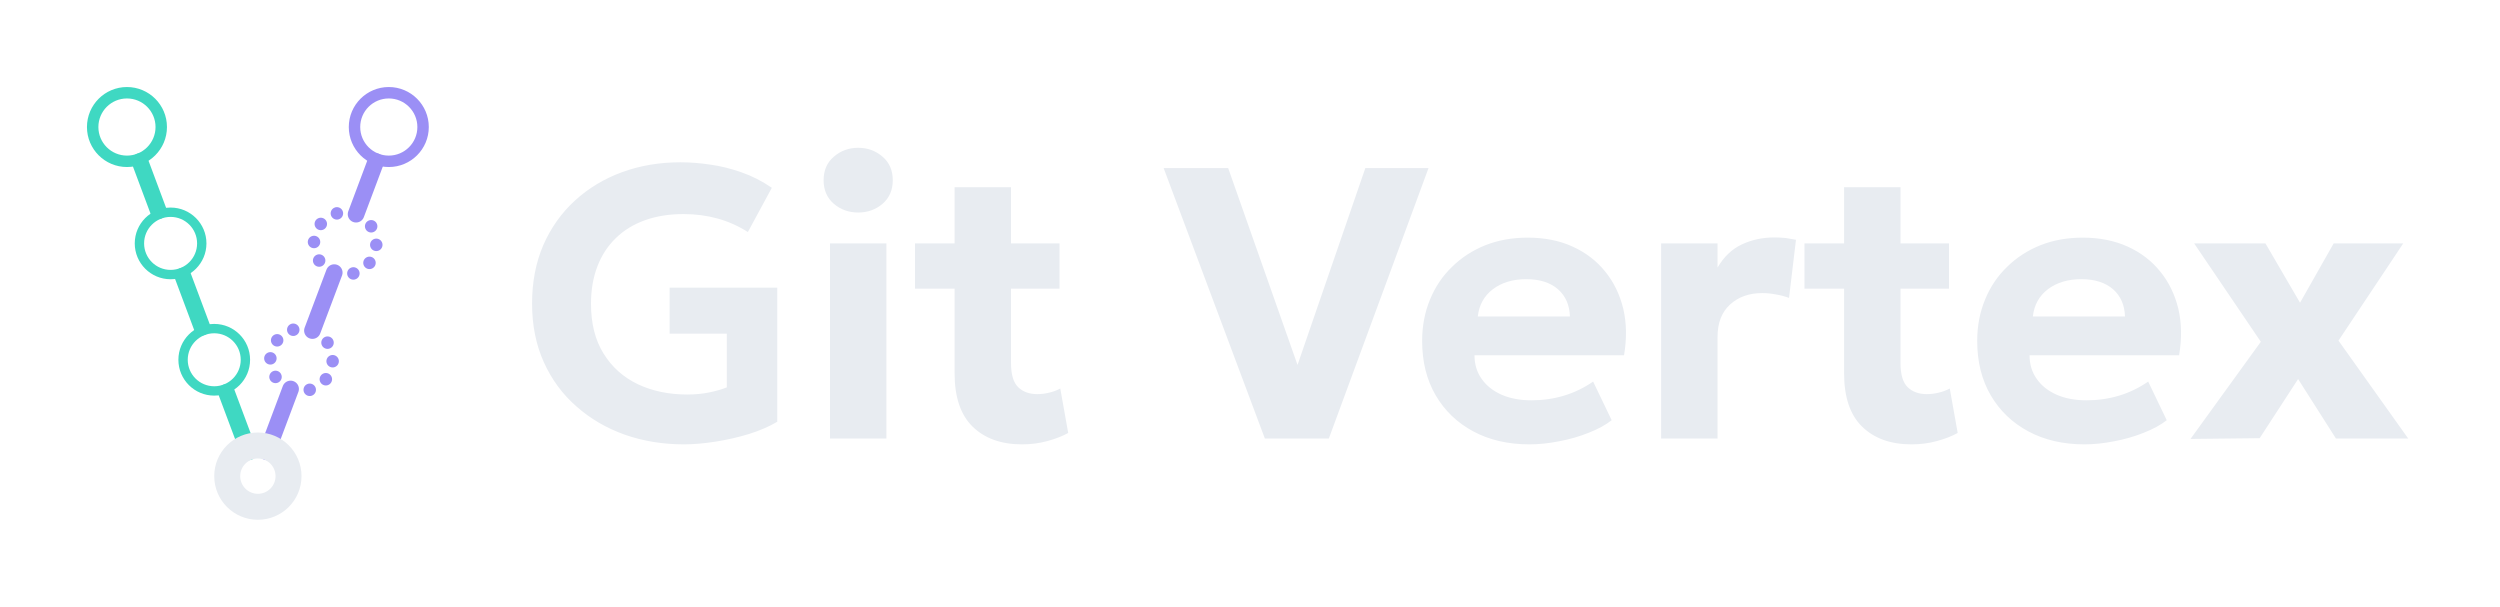
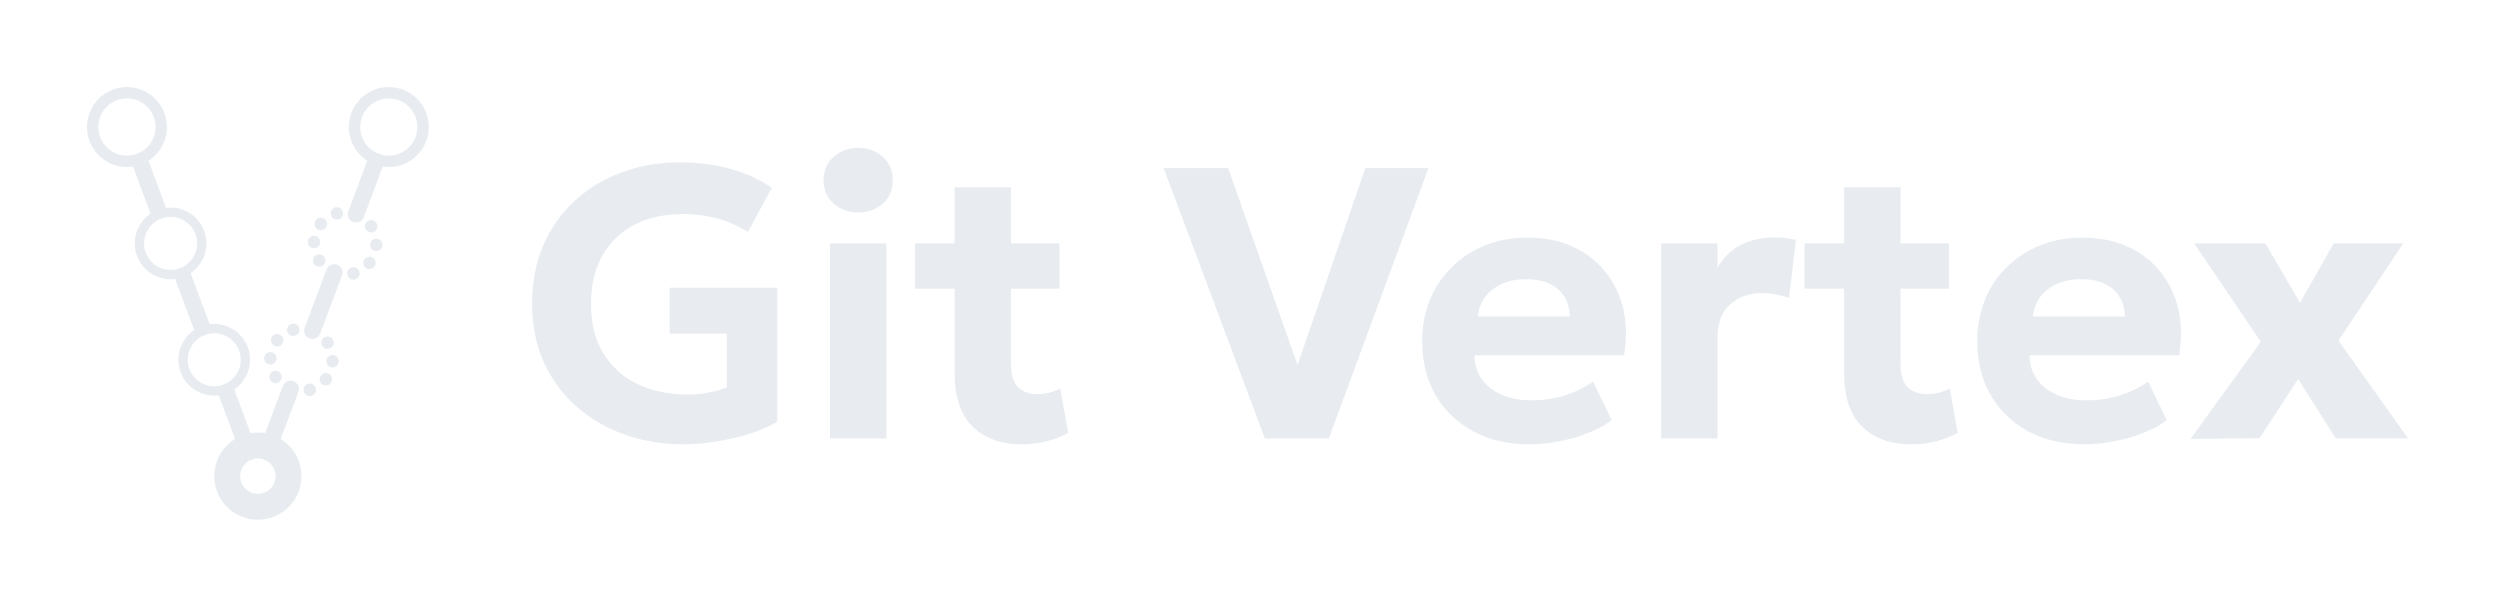
<svg xmlns="http://www.w3.org/2000/svg" viewBox="-45 -12 1294 314" role="img" aria-label="Git Vertex">
  <g transform="translate(-49.2 7.5) scale(0.5378)" fill="none">
-     <path d="M142.5 119.2L160.2 166.6" stroke="#3FD8C2" stroke-width="16" stroke-linecap="round" />
-     <path d="M183.8 229.4L202.2 278.6" stroke="#3FD8C2" stroke-width="16" stroke-linecap="round" />
-     <path d="M225.8 341.4L247.2 398.6" stroke="#3FD8C2" stroke-width="16" stroke-linecap="round" />
-     <circle cx="130" cy="86" r="33" stroke="#3FD8C2" stroke-width="11" />
-     <circle cx="172" cy="198" r="30" stroke="#3FD8C2" stroke-width="9" />
-     <circle cx="214" cy="310" r="30" stroke="#3FD8C2" stroke-width="9" />
-     <path d="M369.5 119.2L350.5 169.9" stroke="#9B8FF5" stroke-width="16" stroke-linecap="round" />
-     <path d="M329.5 226.1L308.5 281.9" stroke="#9B8FF5" stroke-width="16" stroke-linecap="round" />
-     <path d="M287.5 338.1L264.8 398.6" stroke="#9B8FF5" stroke-width="16" stroke-linecap="round" />
-     <circle cx="382" cy="86" r="33" stroke="#9B8FF5" stroke-width="11" />
-     <circle cx="340" cy="198" r="30" stroke="#9B8FF5" stroke-width="12" stroke-linecap="round" stroke-dasharray="0 18.85" transform="rotate(110.6 340 198)" />
-     <circle cx="298" cy="310" r="30" stroke="#9B8FF5" stroke-width="12" stroke-linecap="round" stroke-dasharray="0 18.85" transform="rotate(110.6 298 310)" />
+     <path d="M142.5 119.2L160.2 166.6" stroke="#E8ECF1" stroke-width="16" stroke-linecap="round" />
+     <path d="M183.8 229.4L202.2 278.6" stroke="#E8ECF1" stroke-width="16" stroke-linecap="round" />
+     <path d="M225.8 341.4L247.2 398.6" stroke="#E8ECF1" stroke-width="16" stroke-linecap="round" />
+     <circle cx="130" cy="86" r="33" stroke="#E8ECF1" stroke-width="11" />
+     <circle cx="172" cy="198" r="30" stroke="#E8ECF1" stroke-width="9" />
+     <circle cx="214" cy="310" r="30" stroke="#E8ECF1" stroke-width="9" />
+     <path d="M369.5 119.2L350.5 169.9" stroke="#E8ECF1" stroke-width="16" stroke-linecap="round" />
+     <path d="M329.5 226.1L308.5 281.9" stroke="#E8ECF1" stroke-width="16" stroke-linecap="round" />
+     <path d="M287.5 338.1L264.8 398.6" stroke="#E8ECF1" stroke-width="16" stroke-linecap="round" />
+     <circle cx="382" cy="86" r="33" stroke="#E8ECF1" stroke-width="11" />
+     <circle cx="340" cy="198" r="30" stroke="#E8ECF1" stroke-width="12" stroke-linecap="round" stroke-dasharray="0 18.85" transform="rotate(110.6 340 198)" />
+     <circle cx="298" cy="310" r="30" stroke="#E8ECF1" stroke-width="12" stroke-linecap="round" stroke-dasharray="0 18.85" transform="rotate(110.6 298 310)" />
    <path d="M214 422a42 42 0 1 0 84 0a42 42 0 1 0 -84 0ZM239 422a17 17 0 1 0 34 0a17 17 0 1 0 -34 0Z" fill="#E8ECF1" stroke="none" fill-rule="evenodd" />
  </g>
  <path d="M87.0 3.0Q70.7 3.0 56.4 -2.0Q42.1 -7.1 31.4 -16.6Q20.6 -26.0 14.5 -39.5Q8.4 -53.0 8.4 -69.9Q8.4 -86.6 14.2 -100.1Q20.1 -113.6 30.6 -123.2Q41.1 -132.8 55.0 -137.9Q69.0 -143.0 85.2 -143.0Q92.6 -143.0 100.6 -141.8Q108.6 -140.7 116.8 -137.8Q124.9 -135.0 132.5 -129.8L120.1 -106.9Q112.7 -111.6 104.4 -113.9Q96.0 -116.2 86.8 -116.2Q75.7 -116.2 66.8 -113.0Q57.9 -109.8 51.7 -103.7Q45.5 -97.7 42.2 -89.1Q38.9 -80.5 38.9 -69.8Q38.9 -54.4 45.4 -44.0Q51.9 -33.5 63.2 -28.1Q74.5 -22.8 88.7 -22.8Q94.9 -22.8 100.2 -23.9Q105.5 -25.0 109.2 -26.5V-54.3H79.6V-78.1H135.3V-8.7Q129.3 -5.1 120.8 -2.4Q112.3 0.2 103.3 1.6Q94.4 3.0 87.0 3.0ZM162.6 0.0V-101.0H191.8V0.0ZM177.2 -117.0Q169.9 -117.0 164.6 -121.5Q159.3 -126.1 159.3 -133.7Q159.3 -141.4 164.6 -145.9Q169.9 -150.5 177.2 -150.5Q184.5 -150.5 189.8 -145.9Q195.1 -141.4 195.1 -133.7Q195.1 -126.1 189.8 -121.5Q184.5 -117.0 177.2 -117.0ZM262.0 3.0Q245.8 3.0 236.4 -6.2Q227.1 -15.3 227.1 -33.8V-130.1H256.3V-101.0H281.4V-77.6H256.3V-39.1Q256.3 -30.2 260.0 -26.6Q263.7 -23.0 269.9 -23.0Q273.1 -23.0 276.2 -23.8Q279.2 -24.5 281.8 -25.9L285.9 -2.9Q281.4 -0.4 275.1 1.3Q268.9 3.0 262.0 3.0ZM206.6 -77.6V-101.0H230.0V-77.6ZM387.7 0.0 335.3 -140.0H368.7L404.6 -38.1L439.7 -140.0H472.4L420.8 0.0ZM524.6 3.0Q508.1 3.0 495.6 -3.7Q483.1 -10.4 476.1 -22.4Q469.1 -34.4 469.1 -50.5Q469.1 -62.2 473.2 -72.0Q477.2 -81.8 484.6 -88.9Q491.9 -96.1 501.9 -100.1Q511.8 -104.0 523.7 -104.0Q536.8 -104.0 546.9 -99.4Q557.1 -94.8 563.8 -86.5Q570.5 -78.3 573.2 -67.2Q575.8 -56.1 573.6 -43.1H496.2Q496.2 -36.1 499.9 -30.9Q503.5 -25.7 510.2 -22.7Q516.8 -19.8 525.7 -19.8Q534.5 -19.8 542.5 -22.2Q550.5 -24.6 557.6 -29.5L567.2 -9.5Q562.5 -5.8 555.3 -3.0Q548.1 -0.1 540.0 1.4Q532.0 3.0 524.6 3.0ZM497.9 -63.2H545.6Q545.3 -72.1 539.4 -77.3Q533.4 -82.5 523.0 -82.5Q512.6 -82.5 505.7 -77.3Q498.9 -72.1 497.9 -63.2ZM592.8 0.0V-101.0H622.0V-88.5Q626.9 -96.9 634.6 -100.5Q642.3 -104.1 651.4 -104.1Q654.6 -104.1 657.3 -103.8Q660.0 -103.4 662.6 -102.9L659.0 -72.8Q655.8 -74.0 652.2 -74.6Q648.6 -75.3 645.1 -75.3Q635.0 -75.3 628.5 -69.4Q622.0 -63.5 622.0 -52.6V0.0ZM722.4 3.0Q706.2 3.0 696.8 -6.2Q687.5 -15.3 687.5 -33.8V-130.1H716.7V-101.0H741.8V-77.6H716.7V-39.1Q716.7 -30.2 720.4 -26.6Q724.1 -23.0 730.3 -23.0Q733.5 -23.0 736.6 -23.8Q739.6 -24.5 742.2 -25.9L746.3 -2.9Q741.8 -0.4 735.5 1.3Q729.3 3.0 722.4 3.0ZM667.0 -77.6V-101.0H690.4V-77.6ZM811.9 3.0Q795.4 3.0 782.9 -3.7Q770.4 -10.4 763.4 -22.4Q756.4 -34.4 756.4 -50.5Q756.4 -62.2 760.5 -72.0Q764.5 -81.8 771.9 -88.9Q779.2 -96.1 789.2 -100.1Q799.1 -104.0 811.0 -104.0Q824.0 -104.0 834.2 -99.4Q844.4 -94.8 851.1 -86.5Q857.8 -78.3 860.5 -67.2Q863.1 -56.1 860.9 -43.1H783.5Q783.5 -36.1 787.2 -30.9Q790.8 -25.7 797.5 -22.7Q804.1 -19.8 813.0 -19.8Q821.8 -19.8 829.8 -22.2Q837.8 -24.6 844.9 -29.5L854.5 -9.5Q849.8 -5.8 842.6 -3.0Q835.4 -0.1 827.3 1.4Q819.3 3.0 811.9 3.0ZM785.2 -63.2H832.9Q832.6 -72.1 826.7 -77.3Q820.7 -82.5 810.3 -82.5Q799.9 -82.5 793.0 -77.3Q786.2 -72.1 785.2 -63.2ZM866.8 0.2 903.2 -50.1 868.7 -101.0H905.6L923.5 -70.3L940.9 -101.0H976.9L943.4 -50.7L979.5 0.0H942.1L922.5 -30.8L902.6 -0.2Z" transform="translate(222 215)" fill="#E8ECF1" />
</svg>
